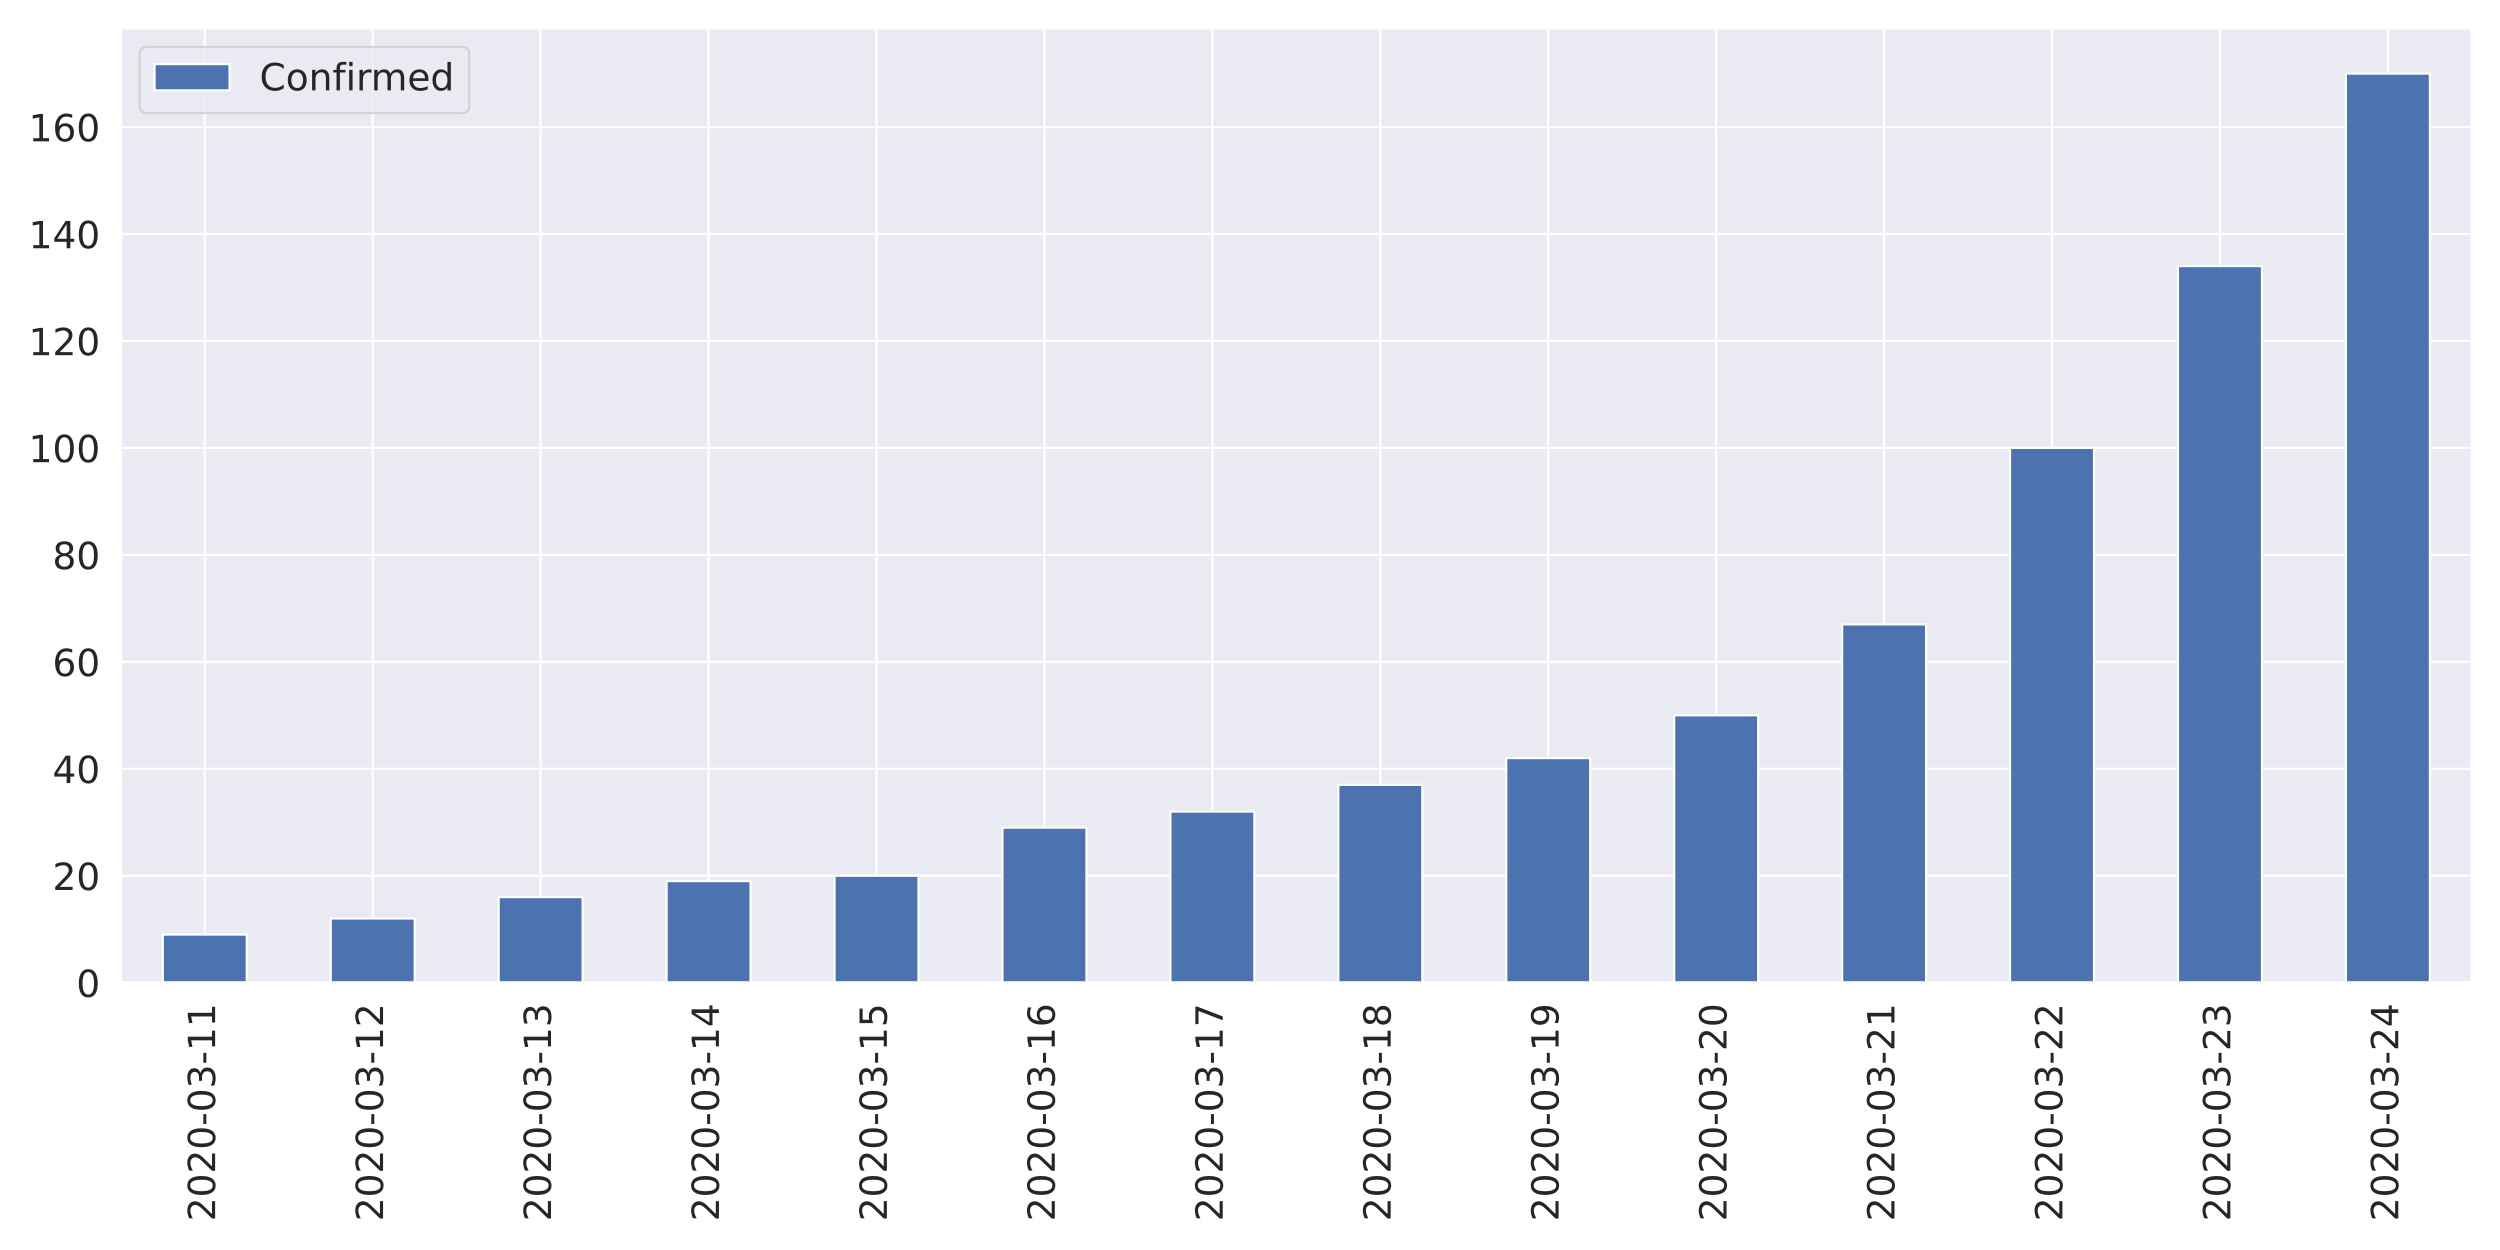
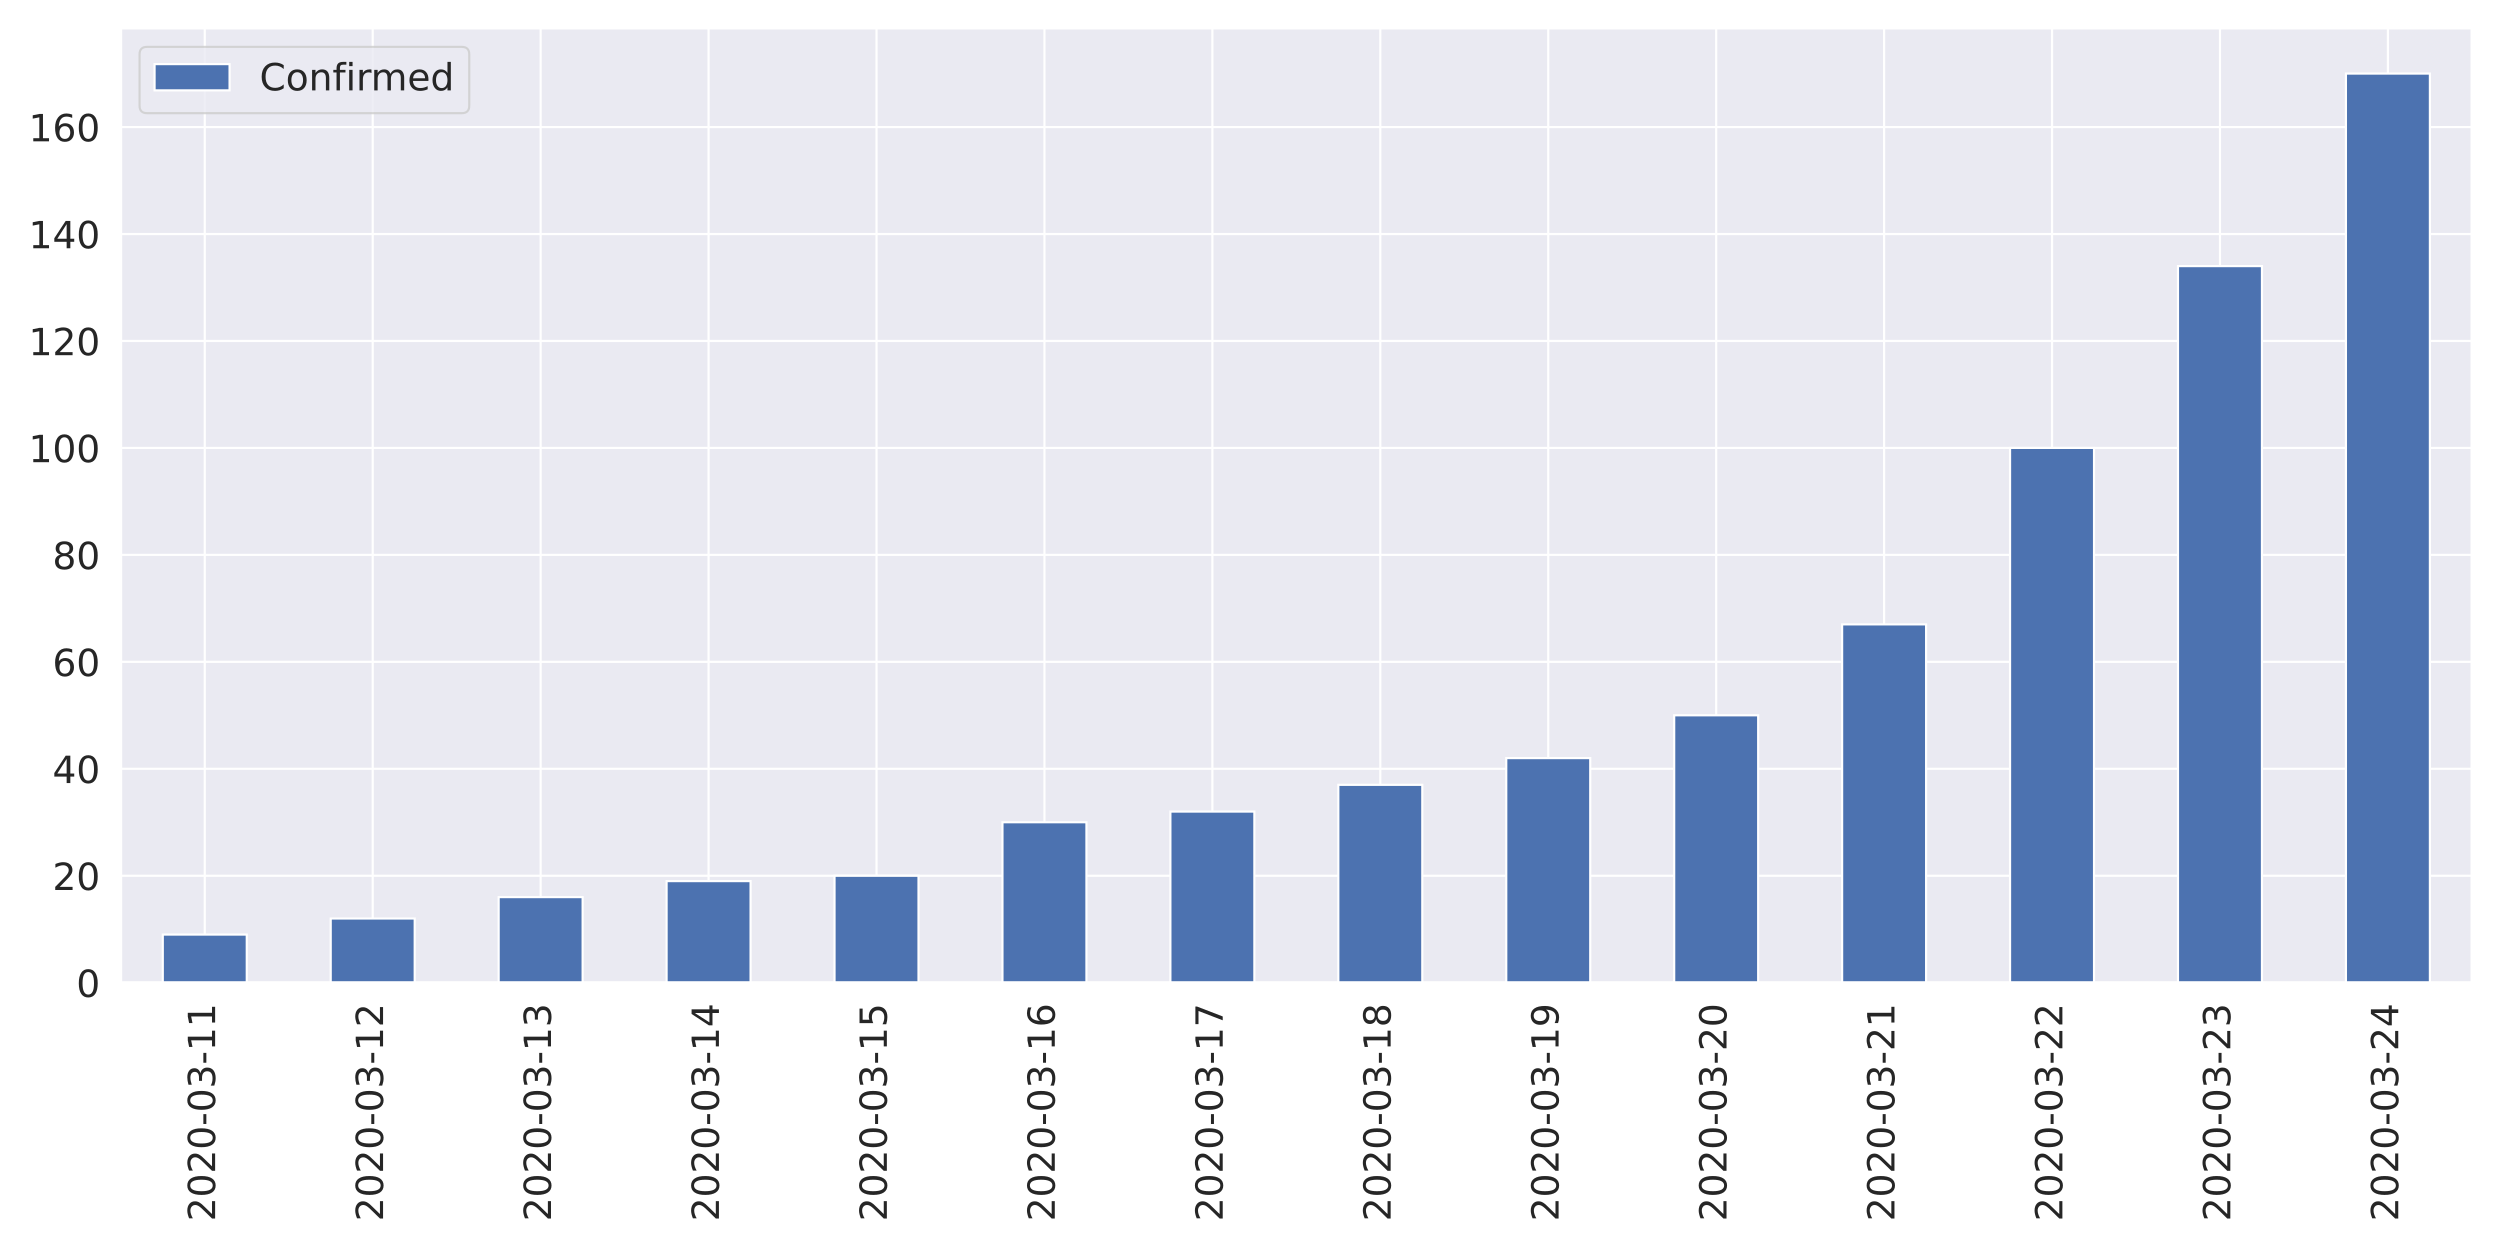
<svg xmlns="http://www.w3.org/2000/svg" xmlns:xlink="http://www.w3.org/1999/xlink" height="576pt" version="1.1" viewBox="0 0 1152 576" width="1152pt">
  <defs>
    <style type="text/css">
*{stroke-linecap:butt;stroke-linejoin:round;}
  </style>
  </defs>
  <g id="figure_1">
    <g id="patch_1">
      <path d="M 0 576  L 1152 576  L 1152 0  L 0 0  z " style="fill:#ffffff;" />
    </g>
    <g id="axes_1">
      <g id="patch_2">
        <path d="M 55.67 452.83  L 1139.04 452.83  L 1139.04 12.96  L 55.67 12.96  z " style="fill:#eaeaf2;" />
      </g>
      <g id="matplotlib.axis_1">
        <g id="xtick_1">
          <g id="line2d_1">
            <path clip-path="url(#p32ae984a57)" d="M 94.362 452.83  L 94.362 12.96  " style="fill:none;stroke:#ffffff;stroke-linecap:round;" />
          </g>
          <g id="text_1">
            <defs>
              <path d="M 19.188 8.297  L 53.609 8.297  L 53.609 0  L 7.328 0  L 7.328 8.297  Q 12.938 14.109 22.625 23.891  Q 32.328 33.688 34.812 36.531  Q 39.547 41.844 41.422 45.531  Q 43.312 49.219 43.312 52.781  Q 43.312 58.594 39.234 62.25  Q 35.156 65.922 28.609 65.922  Q 23.969 65.922 18.812 64.312  Q 13.672 62.703 7.812 59.422  L 7.812 69.391  Q 13.766 71.781 18.938 73  Q 24.125 74.219 28.422 74.219  Q 39.75 74.219 46.484 68.547  Q 53.219 62.891 53.219 53.422  Q 53.219 48.922 51.531 44.891  Q 49.859 40.875 45.406 35.406  Q 44.188 33.984 37.641 27.219  Q 31.109 20.453 19.188 8.297  z " id="DejaVuSans-50" />
              <path d="M 31.781 66.406  Q 24.172 66.406 20.328 58.906  Q 16.5 51.422 16.5 36.375  Q 16.5 21.391 20.328 13.891  Q 24.172 6.391 31.781 6.391  Q 39.453 6.391 43.281 13.891  Q 47.125 21.391 47.125 36.375  Q 47.125 51.422 43.281 58.906  Q 39.453 66.406 31.781 66.406  z M 31.781 74.219  Q 44.047 74.219 50.516 64.516  Q 56.984 54.828 56.984 36.375  Q 56.984 17.969 50.516 8.266  Q 44.047 -1.422 31.781 -1.422  Q 19.531 -1.422 13.062 8.266  Q 6.594 17.969 6.594 36.375  Q 6.594 54.828 13.062 64.516  Q 19.531 74.219 31.781 74.219  z " id="DejaVuSans-48" />
              <path d="M 4.891 31.391  L 31.203 31.391  L 31.203 23.391  L 4.891 23.391  z " id="DejaVuSans-45" />
              <path d="M 40.578 39.312  Q 47.656 37.797 51.625 33  Q 55.609 28.219 55.609 21.188  Q 55.609 10.406 48.188 4.484  Q 40.766 -1.422 27.094 -1.422  Q 22.516 -1.422 17.656 -0.516  Q 12.797 0.391 7.625 2.203  L 7.625 11.719  Q 11.719 9.328 16.594 8.109  Q 21.484 6.891 26.812 6.891  Q 36.078 6.891 40.938 10.547  Q 45.797 14.203 45.797 21.188  Q 45.797 27.641 41.281 31.266  Q 36.766 34.906 28.719 34.906  L 20.219 34.906  L 20.219 43.016  L 29.109 43.016  Q 36.375 43.016 40.234 45.922  Q 44.094 48.828 44.094 54.297  Q 44.094 59.906 40.109 62.906  Q 36.141 65.922 28.719 65.922  Q 24.656 65.922 20.016 65.031  Q 15.375 64.156 9.812 62.312  L 9.812 71.094  Q 15.438 72.656 20.344 73.438  Q 25.25 74.219 29.594 74.219  Q 40.828 74.219 47.359 69.109  Q 53.906 64.016 53.906 55.328  Q 53.906 49.266 50.438 45.094  Q 46.969 40.922 40.578 39.312  z " id="DejaVuSans-51" />
              <path d="M 12.406 8.297  L 28.516 8.297  L 28.516 63.922  L 10.984 60.406  L 10.984 69.391  L 28.422 72.906  L 38.281 72.906  L 38.281 8.297  L 54.391 8.297  L 54.391 0  L 12.406 0  z " id="DejaVuSans-49" />
            </defs>
            <g style="fill:#262626;" transform="translate(99.12999 562.7538)rotate(-90)scale(0.1728 -0.1728)">
              <use xlink:href="#DejaVuSans-50" />
              <use x="63.623" xlink:href="#DejaVuSans-48" />
              <use x="127.246" xlink:href="#DejaVuSans-50" />
              <use x="190.869" xlink:href="#DejaVuSans-48" />
              <use x="254.492" xlink:href="#DejaVuSans-45" />
              <use x="290.576" xlink:href="#DejaVuSans-48" />
              <use x="354.199" xlink:href="#DejaVuSans-51" />
              <use x="417.822" xlink:href="#DejaVuSans-45" />
              <use x="453.906" xlink:href="#DejaVuSans-49" />
              <use x="517.529" xlink:href="#DejaVuSans-49" />
            </g>
          </g>
        </g>
        <g id="xtick_2">
          <g id="line2d_2">
            <path clip-path="url(#p32ae984a57)" d="M 171.745 452.83  L 171.745 12.96  " style="fill:none;stroke:#ffffff;stroke-linecap:round;" />
          </g>
          <g id="text_2">
            <g style="fill:#262626;" transform="translate(176.5136 562.7538)rotate(-90)scale(0.1728 -0.1728)">
              <use xlink:href="#DejaVuSans-50" />
              <use x="63.623" xlink:href="#DejaVuSans-48" />
              <use x="127.246" xlink:href="#DejaVuSans-50" />
              <use x="190.869" xlink:href="#DejaVuSans-48" />
              <use x="254.492" xlink:href="#DejaVuSans-45" />
              <use x="290.576" xlink:href="#DejaVuSans-48" />
              <use x="354.199" xlink:href="#DejaVuSans-51" />
              <use x="417.822" xlink:href="#DejaVuSans-45" />
              <use x="453.906" xlink:href="#DejaVuSans-49" />
              <use x="517.529" xlink:href="#DejaVuSans-50" />
            </g>
          </g>
        </g>
        <g id="xtick_3">
          <g id="line2d_3">
            <path clip-path="url(#p32ae984a57)" d="M 249.129 452.83  L 249.129 12.96  " style="fill:none;stroke:#ffffff;stroke-linecap:round;" />
          </g>
          <g id="text_3">
            <g style="fill:#262626;" transform="translate(253.8971 562.7538)rotate(-90)scale(0.1728 -0.1728)">
              <use xlink:href="#DejaVuSans-50" />
              <use x="63.623" xlink:href="#DejaVuSans-48" />
              <use x="127.246" xlink:href="#DejaVuSans-50" />
              <use x="190.869" xlink:href="#DejaVuSans-48" />
              <use x="254.492" xlink:href="#DejaVuSans-45" />
              <use x="290.576" xlink:href="#DejaVuSans-48" />
              <use x="354.199" xlink:href="#DejaVuSans-51" />
              <use x="417.822" xlink:href="#DejaVuSans-45" />
              <use x="453.906" xlink:href="#DejaVuSans-49" />
              <use x="517.529" xlink:href="#DejaVuSans-51" />
            </g>
          </g>
        </g>
        <g id="xtick_4">
          <g id="line2d_4">
            <path clip-path="url(#p32ae984a57)" d="M 326.512 452.83  L 326.512 12.96  " style="fill:none;stroke:#ffffff;stroke-linecap:round;" />
          </g>
          <g id="text_4">
            <defs>
              <path d="M 37.797 64.312  L 12.891 25.391  L 37.797 25.391  z M 35.203 72.906  L 47.609 72.906  L 47.609 25.391  L 58.016 25.391  L 58.016 17.188  L 47.609 17.188  L 47.609 0  L 37.797 0  L 37.797 17.188  L 4.891 17.188  L 4.891 26.703  z " id="DejaVuSans-52" />
            </defs>
            <g style="fill:#262626;" transform="translate(331.2807 562.7538)rotate(-90)scale(0.1728 -0.1728)">
              <use xlink:href="#DejaVuSans-50" />
              <use x="63.623" xlink:href="#DejaVuSans-48" />
              <use x="127.246" xlink:href="#DejaVuSans-50" />
              <use x="190.869" xlink:href="#DejaVuSans-48" />
              <use x="254.492" xlink:href="#DejaVuSans-45" />
              <use x="290.576" xlink:href="#DejaVuSans-48" />
              <use x="354.199" xlink:href="#DejaVuSans-51" />
              <use x="417.822" xlink:href="#DejaVuSans-45" />
              <use x="453.906" xlink:href="#DejaVuSans-49" />
              <use x="517.529" xlink:href="#DejaVuSans-52" />
            </g>
          </g>
        </g>
        <g id="xtick_5">
          <g id="line2d_5">
            <path clip-path="url(#p32ae984a57)" d="M 403.896 452.83  L 403.896 12.96  " style="fill:none;stroke:#ffffff;stroke-linecap:round;" />
          </g>
          <g id="text_5">
            <defs>
              <path d="M 10.797 72.906  L 49.516 72.906  L 49.516 64.594  L 19.828 64.594  L 19.828 46.734  Q 21.969 47.469 24.109 47.828  Q 26.266 48.188 28.422 48.188  Q 40.625 48.188 47.75 41.5  Q 54.891 34.812 54.891 23.391  Q 54.891 11.625 47.562 5.094  Q 40.234 -1.422 26.906 -1.422  Q 22.312 -1.422 17.547 -0.641  Q 12.797 0.141 7.719 1.703  L 7.719 11.625  Q 12.109 9.234 16.797 8.062  Q 21.484 6.891 26.703 6.891  Q 35.156 6.891 40.078 11.328  Q 45.016 15.766 45.016 23.391  Q 45.016 31 40.078 35.438  Q 35.156 39.891 26.703 39.891  Q 22.75 39.891 18.812 39.016  Q 14.891 38.141 10.797 36.281  z " id="DejaVuSans-53" />
            </defs>
            <g style="fill:#262626;" transform="translate(408.6643 562.7538)rotate(-90)scale(0.1728 -0.1728)">
              <use xlink:href="#DejaVuSans-50" />
              <use x="63.623" xlink:href="#DejaVuSans-48" />
              <use x="127.246" xlink:href="#DejaVuSans-50" />
              <use x="190.869" xlink:href="#DejaVuSans-48" />
              <use x="254.492" xlink:href="#DejaVuSans-45" />
              <use x="290.576" xlink:href="#DejaVuSans-48" />
              <use x="354.199" xlink:href="#DejaVuSans-51" />
              <use x="417.822" xlink:href="#DejaVuSans-45" />
              <use x="453.906" xlink:href="#DejaVuSans-49" />
              <use x="517.529" xlink:href="#DejaVuSans-53" />
            </g>
          </g>
        </g>
        <g id="xtick_6">
          <g id="line2d_6">
            <path clip-path="url(#p32ae984a57)" d="M 481.28 452.83  L 481.28 12.96  " style="fill:none;stroke:#ffffff;stroke-linecap:round;" />
          </g>
          <g id="text_6">
            <defs>
              <path d="M 33.016 40.375  Q 26.375 40.375 22.484 35.828  Q 18.609 31.297 18.609 23.391  Q 18.609 15.531 22.484 10.953  Q 26.375 6.391 33.016 6.391  Q 39.656 6.391 43.531 10.953  Q 47.406 15.531 47.406 23.391  Q 47.406 31.297 43.531 35.828  Q 39.656 40.375 33.016 40.375  z M 52.594 71.297  L 52.594 62.312  Q 48.875 64.062 45.094 64.984  Q 41.312 65.922 37.594 65.922  Q 27.828 65.922 22.672 59.328  Q 17.531 52.734 16.797 39.406  Q 19.672 43.656 24.016 45.922  Q 28.375 48.188 33.594 48.188  Q 44.578 48.188 50.953 41.516  Q 57.328 34.859 57.328 23.391  Q 57.328 12.156 50.688 5.359  Q 44.047 -1.422 33.016 -1.422  Q 20.359 -1.422 13.672 8.266  Q 6.984 17.969 6.984 36.375  Q 6.984 53.656 15.188 63.938  Q 23.391 74.219 37.203 74.219  Q 40.922 74.219 44.703 73.484  Q 48.484 72.75 52.594 71.297  z " id="DejaVuSans-54" />
            </defs>
            <g style="fill:#262626;" transform="translate(486.0478 562.7538)rotate(-90)scale(0.1728 -0.1728)">
              <use xlink:href="#DejaVuSans-50" />
              <use x="63.623" xlink:href="#DejaVuSans-48" />
              <use x="127.246" xlink:href="#DejaVuSans-50" />
              <use x="190.869" xlink:href="#DejaVuSans-48" />
              <use x="254.492" xlink:href="#DejaVuSans-45" />
              <use x="290.576" xlink:href="#DejaVuSans-48" />
              <use x="354.199" xlink:href="#DejaVuSans-51" />
              <use x="417.822" xlink:href="#DejaVuSans-45" />
              <use x="453.906" xlink:href="#DejaVuSans-49" />
              <use x="517.529" xlink:href="#DejaVuSans-54" />
            </g>
          </g>
        </g>
        <g id="xtick_7">
          <g id="line2d_7">
            <path clip-path="url(#p32ae984a57)" d="M 558.663 452.83  L 558.663 12.96  " style="fill:none;stroke:#ffffff;stroke-linecap:round;" />
          </g>
          <g id="text_7">
            <defs>
              <path d="M 8.203 72.906  L 55.078 72.906  L 55.078 68.703  L 28.609 0  L 18.312 0  L 43.219 64.594  L 8.203 64.594  z " id="DejaVuSans-55" />
            </defs>
            <g style="fill:#262626;" transform="translate(563.4314 562.7538)rotate(-90)scale(0.1728 -0.1728)">
              <use xlink:href="#DejaVuSans-50" />
              <use x="63.623" xlink:href="#DejaVuSans-48" />
              <use x="127.246" xlink:href="#DejaVuSans-50" />
              <use x="190.869" xlink:href="#DejaVuSans-48" />
              <use x="254.492" xlink:href="#DejaVuSans-45" />
              <use x="290.576" xlink:href="#DejaVuSans-48" />
              <use x="354.199" xlink:href="#DejaVuSans-51" />
              <use x="417.822" xlink:href="#DejaVuSans-45" />
              <use x="453.906" xlink:href="#DejaVuSans-49" />
              <use x="517.529" xlink:href="#DejaVuSans-55" />
            </g>
          </g>
        </g>
        <g id="xtick_8">
          <g id="line2d_8">
            <path clip-path="url(#p32ae984a57)" d="M 636.047 452.83  L 636.047 12.96  " style="fill:none;stroke:#ffffff;stroke-linecap:round;" />
          </g>
          <g id="text_8">
            <defs>
              <path d="M 31.781 34.625  Q 24.75 34.625 20.719 30.859  Q 16.703 27.094 16.703 20.516  Q 16.703 13.922 20.719 10.156  Q 24.75 6.391 31.781 6.391  Q 38.812 6.391 42.859 10.172  Q 46.922 13.969 46.922 20.516  Q 46.922 27.094 42.891 30.859  Q 38.875 34.625 31.781 34.625  z M 21.922 38.812  Q 15.578 40.375 12.031 44.719  Q 8.5 49.078 8.5 55.328  Q 8.5 64.062 14.719 69.141  Q 20.953 74.219 31.781 74.219  Q 42.672 74.219 48.875 69.141  Q 55.078 64.062 55.078 55.328  Q 55.078 49.078 51.531 44.719  Q 48 40.375 41.703 38.812  Q 48.828 37.156 52.797 32.312  Q 56.781 27.484 56.781 20.516  Q 56.781 9.906 50.312 4.234  Q 43.844 -1.422 31.781 -1.422  Q 19.734 -1.422 13.25 4.234  Q 6.781 9.906 6.781 20.516  Q 6.781 27.484 10.781 32.312  Q 14.797 37.156 21.922 38.812  z M 18.312 54.391  Q 18.312 48.734 21.844 45.562  Q 25.391 42.391 31.781 42.391  Q 38.141 42.391 41.719 45.562  Q 45.312 48.734 45.312 54.391  Q 45.312 60.062 41.719 63.234  Q 38.141 66.406 31.781 66.406  Q 25.391 66.406 21.844 63.234  Q 18.312 60.062 18.312 54.391  z " id="DejaVuSans-56" />
            </defs>
            <g style="fill:#262626;" transform="translate(640.815 562.7538)rotate(-90)scale(0.1728 -0.1728)">
              <use xlink:href="#DejaVuSans-50" />
              <use x="63.623" xlink:href="#DejaVuSans-48" />
              <use x="127.246" xlink:href="#DejaVuSans-50" />
              <use x="190.869" xlink:href="#DejaVuSans-48" />
              <use x="254.492" xlink:href="#DejaVuSans-45" />
              <use x="290.576" xlink:href="#DejaVuSans-48" />
              <use x="354.199" xlink:href="#DejaVuSans-51" />
              <use x="417.822" xlink:href="#DejaVuSans-45" />
              <use x="453.906" xlink:href="#DejaVuSans-49" />
              <use x="517.529" xlink:href="#DejaVuSans-56" />
            </g>
          </g>
        </g>
        <g id="xtick_9">
          <g id="line2d_9">
            <path clip-path="url(#p32ae984a57)" d="M 713.43 452.83  L 713.43 12.96  " style="fill:none;stroke:#ffffff;stroke-linecap:round;" />
          </g>
          <g id="text_9">
            <defs>
              <path d="M 10.984 1.516  L 10.984 10.5  Q 14.703 8.734 18.5 7.812  Q 22.312 6.891 25.984 6.891  Q 35.75 6.891 40.891 13.453  Q 46.047 20.016 46.781 33.406  Q 43.953 29.203 39.594 26.953  Q 35.25 24.703 29.984 24.703  Q 19.047 24.703 12.672 31.312  Q 6.297 37.938 6.297 49.422  Q 6.297 60.641 12.938 67.422  Q 19.578 74.219 30.609 74.219  Q 43.266 74.219 49.922 64.516  Q 56.594 54.828 56.594 36.375  Q 56.594 19.141 48.406 8.859  Q 40.234 -1.422 26.422 -1.422  Q 22.703 -1.422 18.891 -0.688  Q 15.094 0.047 10.984 1.516  z M 30.609 32.422  Q 37.25 32.422 41.125 36.953  Q 45.016 41.5 45.016 49.422  Q 45.016 57.281 41.125 61.844  Q 37.25 66.406 30.609 66.406  Q 23.969 66.406 20.094 61.844  Q 16.219 57.281 16.219 49.422  Q 16.219 41.5 20.094 36.953  Q 23.969 32.422 30.609 32.422  z " id="DejaVuSans-57" />
            </defs>
            <g style="fill:#262626;" transform="translate(718.1986 562.7538)rotate(-90)scale(0.1728 -0.1728)">
              <use xlink:href="#DejaVuSans-50" />
              <use x="63.623" xlink:href="#DejaVuSans-48" />
              <use x="127.246" xlink:href="#DejaVuSans-50" />
              <use x="190.869" xlink:href="#DejaVuSans-48" />
              <use x="254.492" xlink:href="#DejaVuSans-45" />
              <use x="290.576" xlink:href="#DejaVuSans-48" />
              <use x="354.199" xlink:href="#DejaVuSans-51" />
              <use x="417.822" xlink:href="#DejaVuSans-45" />
              <use x="453.906" xlink:href="#DejaVuSans-49" />
              <use x="517.529" xlink:href="#DejaVuSans-57" />
            </g>
          </g>
        </g>
        <g id="xtick_10">
          <g id="line2d_10">
            <path clip-path="url(#p32ae984a57)" d="M 790.814 452.83  L 790.814 12.96  " style="fill:none;stroke:#ffffff;stroke-linecap:round;" />
          </g>
          <g id="text_10">
            <g style="fill:#262626;" transform="translate(795.5821 562.7538)rotate(-90)scale(0.1728 -0.1728)">
              <use xlink:href="#DejaVuSans-50" />
              <use x="63.623" xlink:href="#DejaVuSans-48" />
              <use x="127.246" xlink:href="#DejaVuSans-50" />
              <use x="190.869" xlink:href="#DejaVuSans-48" />
              <use x="254.492" xlink:href="#DejaVuSans-45" />
              <use x="290.576" xlink:href="#DejaVuSans-48" />
              <use x="354.199" xlink:href="#DejaVuSans-51" />
              <use x="417.822" xlink:href="#DejaVuSans-45" />
              <use x="453.906" xlink:href="#DejaVuSans-50" />
              <use x="517.529" xlink:href="#DejaVuSans-48" />
            </g>
          </g>
        </g>
        <g id="xtick_11">
          <g id="line2d_11">
            <path clip-path="url(#p32ae984a57)" d="M 868.197 452.83  L 868.197 12.96  " style="fill:none;stroke:#ffffff;stroke-linecap:round;" />
          </g>
          <g id="text_11">
            <g style="fill:#262626;" transform="translate(872.9657 562.7538)rotate(-90)scale(0.1728 -0.1728)">
              <use xlink:href="#DejaVuSans-50" />
              <use x="63.623" xlink:href="#DejaVuSans-48" />
              <use x="127.246" xlink:href="#DejaVuSans-50" />
              <use x="190.869" xlink:href="#DejaVuSans-48" />
              <use x="254.492" xlink:href="#DejaVuSans-45" />
              <use x="290.576" xlink:href="#DejaVuSans-48" />
              <use x="354.199" xlink:href="#DejaVuSans-51" />
              <use x="417.822" xlink:href="#DejaVuSans-45" />
              <use x="453.906" xlink:href="#DejaVuSans-50" />
              <use x="517.529" xlink:href="#DejaVuSans-49" />
            </g>
          </g>
        </g>
        <g id="xtick_12">
          <g id="line2d_12">
            <path clip-path="url(#p32ae984a57)" d="M 945.581 452.83  L 945.581 12.96  " style="fill:none;stroke:#ffffff;stroke-linecap:round;" />
          </g>
          <g id="text_12">
            <g style="fill:#262626;" transform="translate(950.3493 562.7538)rotate(-90)scale(0.1728 -0.1728)">
              <use xlink:href="#DejaVuSans-50" />
              <use x="63.623" xlink:href="#DejaVuSans-48" />
              <use x="127.246" xlink:href="#DejaVuSans-50" />
              <use x="190.869" xlink:href="#DejaVuSans-48" />
              <use x="254.492" xlink:href="#DejaVuSans-45" />
              <use x="290.576" xlink:href="#DejaVuSans-48" />
              <use x="354.199" xlink:href="#DejaVuSans-51" />
              <use x="417.822" xlink:href="#DejaVuSans-45" />
              <use x="453.906" xlink:href="#DejaVuSans-50" />
              <use x="517.529" xlink:href="#DejaVuSans-50" />
            </g>
          </g>
        </g>
        <g id="xtick_13">
          <g id="line2d_13">
            <path clip-path="url(#p32ae984a57)" d="M 1022.965 452.83  L 1022.965 12.96  " style="fill:none;stroke:#ffffff;stroke-linecap:round;" />
          </g>
          <g id="text_13">
            <g style="fill:#262626;" transform="translate(1027.733 562.7538)rotate(-90)scale(0.1728 -0.1728)">
              <use xlink:href="#DejaVuSans-50" />
              <use x="63.623" xlink:href="#DejaVuSans-48" />
              <use x="127.246" xlink:href="#DejaVuSans-50" />
              <use x="190.869" xlink:href="#DejaVuSans-48" />
              <use x="254.492" xlink:href="#DejaVuSans-45" />
              <use x="290.576" xlink:href="#DejaVuSans-48" />
              <use x="354.199" xlink:href="#DejaVuSans-51" />
              <use x="417.822" xlink:href="#DejaVuSans-45" />
              <use x="453.906" xlink:href="#DejaVuSans-50" />
              <use x="517.529" xlink:href="#DejaVuSans-51" />
            </g>
          </g>
        </g>
        <g id="xtick_14">
          <g id="line2d_14">
            <path clip-path="url(#p32ae984a57)" d="M 1100.348 452.83  L 1100.348 12.96  " style="fill:none;stroke:#ffffff;stroke-linecap:round;" />
          </g>
          <g id="text_14">
            <g style="fill:#262626;" transform="translate(1105.116 562.7538)rotate(-90)scale(0.1728 -0.1728)">
              <use xlink:href="#DejaVuSans-50" />
              <use x="63.623" xlink:href="#DejaVuSans-48" />
              <use x="127.246" xlink:href="#DejaVuSans-50" />
              <use x="190.869" xlink:href="#DejaVuSans-48" />
              <use x="254.492" xlink:href="#DejaVuSans-45" />
              <use x="290.576" xlink:href="#DejaVuSans-48" />
              <use x="354.199" xlink:href="#DejaVuSans-51" />
              <use x="417.822" xlink:href="#DejaVuSans-45" />
              <use x="453.906" xlink:href="#DejaVuSans-50" />
              <use x="517.529" xlink:href="#DejaVuSans-52" />
            </g>
          </g>
        </g>
      </g>
      <g id="matplotlib.axis_2">
        <g id="ytick_1">
          <g id="line2d_15">
            <path clip-path="url(#p32ae984a57)" d="M 55.67 452.83  L 1139.04 452.83  " style="fill:none;stroke:#ffffff;stroke-linecap:round;" />
          </g>
          <g id="text_15">
            <g style="fill:#262626;" transform="translate(35.1756 459.3951)scale(0.1728 -0.1728)">
              <use xlink:href="#DejaVuSans-48" />
            </g>
          </g>
        </g>
        <g id="ytick_2">
          <g id="line2d_16">
            <path clip-path="url(#p32ae984a57)" d="M 55.67 403.545  L 1139.04 403.545  " style="fill:none;stroke:#ffffff;stroke-linecap:round;" />
          </g>
          <g id="text_16">
            <g style="fill:#262626;" transform="translate(24.1812 410.1099)scale(0.1728 -0.1728)">
              <use xlink:href="#DejaVuSans-50" />
              <use x="63.623" xlink:href="#DejaVuSans-48" />
            </g>
          </g>
        </g>
        <g id="ytick_3">
          <g id="line2d_17">
            <path clip-path="url(#p32ae984a57)" d="M 55.67 354.26  L 1139.04 354.26  " style="fill:none;stroke:#ffffff;stroke-linecap:round;" />
          </g>
          <g id="text_17">
            <g style="fill:#262626;" transform="translate(24.1812 360.8247)scale(0.1728 -0.1728)">
              <use xlink:href="#DejaVuSans-52" />
              <use x="63.623" xlink:href="#DejaVuSans-48" />
            </g>
          </g>
        </g>
        <g id="ytick_4">
          <g id="line2d_18">
            <path clip-path="url(#p32ae984a57)" d="M 55.67 304.975  L 1139.04 304.975  " style="fill:none;stroke:#ffffff;stroke-linecap:round;" />
          </g>
          <g id="text_18">
            <g style="fill:#262626;" transform="translate(24.1812 311.5396)scale(0.1728 -0.1728)">
              <use xlink:href="#DejaVuSans-54" />
              <use x="63.623" xlink:href="#DejaVuSans-48" />
            </g>
          </g>
        </g>
        <g id="ytick_5">
          <g id="line2d_19">
            <path clip-path="url(#p32ae984a57)" d="M 55.67 255.689  L 1139.04 255.689  " style="fill:none;stroke:#ffffff;stroke-linecap:round;" />
          </g>
          <g id="text_19">
            <g style="fill:#262626;" transform="translate(24.1812 262.2544)scale(0.1728 -0.1728)">
              <use xlink:href="#DejaVuSans-56" />
              <use x="63.623" xlink:href="#DejaVuSans-48" />
            </g>
          </g>
        </g>
        <g id="ytick_6">
          <g id="line2d_20">
            <path clip-path="url(#p32ae984a57)" d="M 55.67 206.404  L 1139.04 206.404  " style="fill:none;stroke:#ffffff;stroke-linecap:round;" />
          </g>
          <g id="text_20">
            <g style="fill:#262626;" transform="translate(13.1868 212.9693)scale(0.1728 -0.1728)">
              <use xlink:href="#DejaVuSans-49" />
              <use x="63.623" xlink:href="#DejaVuSans-48" />
              <use x="127.246" xlink:href="#DejaVuSans-48" />
            </g>
          </g>
        </g>
        <g id="ytick_7">
          <g id="line2d_21">
            <path clip-path="url(#p32ae984a57)" d="M 55.67 157.119  L 1139.04 157.119  " style="fill:none;stroke:#ffffff;stroke-linecap:round;" />
          </g>
          <g id="text_21">
            <g style="fill:#262626;" transform="translate(13.1868 163.6841)scale(0.1728 -0.1728)">
              <use xlink:href="#DejaVuSans-49" />
              <use x="63.623" xlink:href="#DejaVuSans-50" />
              <use x="127.246" xlink:href="#DejaVuSans-48" />
            </g>
          </g>
        </g>
        <g id="ytick_8">
          <g id="line2d_22">
            <path clip-path="url(#p32ae984a57)" d="M 55.67 107.834  L 1139.04 107.834  " style="fill:none;stroke:#ffffff;stroke-linecap:round;" />
          </g>
          <g id="text_22">
            <g style="fill:#262626;" transform="translate(13.1868 114.399)scale(0.1728 -0.1728)">
              <use xlink:href="#DejaVuSans-49" />
              <use x="63.623" xlink:href="#DejaVuSans-52" />
              <use x="127.246" xlink:href="#DejaVuSans-48" />
            </g>
          </g>
        </g>
        <g id="ytick_9">
          <g id="line2d_23">
            <path clip-path="url(#p32ae984a57)" d="M 55.67 58.549  L 1139.04 58.549  " style="fill:none;stroke:#ffffff;stroke-linecap:round;" />
          </g>
          <g id="text_23">
            <g style="fill:#262626;" transform="translate(13.1868 65.11382)scale(0.1728 -0.1728)">
              <use xlink:href="#DejaVuSans-49" />
              <use x="63.623" xlink:href="#DejaVuSans-54" />
              <use x="127.246" xlink:href="#DejaVuSans-48" />
            </g>
          </g>
        </g>
      </g>
      <g id="patch_3">
        <path clip-path="url(#p32ae984a57)" d="M 75.016 452.83  L 113.708 452.83  L 113.708 430.652  L 75.016 430.652  z " style="fill:#4c72b0;stroke:#ffffff;stroke-linejoin:miter;" />
      </g>
      <g id="patch_4">
        <path clip-path="url(#p32ae984a57)" d="M 152.399 452.83  L 191.091 452.83  L 191.091 423.259  L 152.399 423.259  z " style="fill:#4c72b0;stroke:#ffffff;stroke-linejoin:miter;" />
      </g>
      <g id="patch_5">
        <path clip-path="url(#p32ae984a57)" d="M 229.783 452.83  L 268.475 452.83  L 268.475 413.402  L 229.783 413.402  z " style="fill:#4c72b0;stroke:#ffffff;stroke-linejoin:miter;" />
      </g>
      <g id="patch_6">
        <path clip-path="url(#p32ae984a57)" d="M 307.167 452.83  L 345.858 452.83  L 345.858 406.009  L 307.167 406.009  z " style="fill:#4c72b0;stroke:#ffffff;stroke-linejoin:miter;" />
      </g>
      <g id="patch_7">
        <path clip-path="url(#p32ae984a57)" d="M 384.55 452.83  L 423.242 452.83  L 423.242 403.545  L 384.55 403.545  z " style="fill:#4c72b0;stroke:#ffffff;stroke-linejoin:miter;" />
      </g>
      <g id="patch_8">
-         <path clip-path="url(#p32ae984a57)" d="M 461.934 452.83  L 500.626 452.83  L 500.626 381.367  L 461.934 381.367  z " style="fill:#4c72b0;stroke:#ffffff;stroke-linejoin:miter;" />
+         <path clip-path="url(#p32ae984a57)" d="M 461.934 452.83  L 500.626 452.83  L 500.626 378.902  L 461.934 378.902  z " style="fill:#4c72b0;stroke:#ffffff;stroke-linejoin:miter;" />
      </g>
      <g id="patch_9">
        <path clip-path="url(#p32ae984a57)" d="M 539.317 452.83  L 578.009 452.83  L 578.009 373.974  L 539.317 373.974  z " style="fill:#4c72b0;stroke:#ffffff;stroke-linejoin:miter;" />
      </g>
      <g id="patch_10">
        <path clip-path="url(#p32ae984a57)" d="M 616.701 452.83  L 655.393 452.83  L 655.393 361.652  L 616.701 361.652  z " style="fill:#4c72b0;stroke:#ffffff;stroke-linejoin:miter;" />
      </g>
      <g id="patch_11">
        <path clip-path="url(#p32ae984a57)" d="M 694.084 452.83  L 732.776 452.83  L 732.776 349.331  L 694.084 349.331  z " style="fill:#4c72b0;stroke:#ffffff;stroke-linejoin:miter;" />
      </g>
      <g id="patch_12">
        <path clip-path="url(#p32ae984a57)" d="M 771.468 452.83  L 810.16 452.83  L 810.16 329.617  L 771.468 329.617  z " style="fill:#4c72b0;stroke:#ffffff;stroke-linejoin:miter;" />
      </g>
      <g id="patch_13">
        <path clip-path="url(#p32ae984a57)" d="M 848.852 452.83  L 887.543 452.83  L 887.543 287.725  L 848.852 287.725  z " style="fill:#4c72b0;stroke:#ffffff;stroke-linejoin:miter;" />
      </g>
      <g id="patch_14">
        <path clip-path="url(#p32ae984a57)" d="M 926.235 452.83  L 964.927 452.83  L 964.927 206.404  L 926.235 206.404  z " style="fill:#4c72b0;stroke:#ffffff;stroke-linejoin:miter;" />
      </g>
      <g id="patch_15">
        <path clip-path="url(#p32ae984a57)" d="M 1003.619 452.83  L 1042.311 452.83  L 1042.311 122.619  L 1003.619 122.619  z " style="fill:#4c72b0;stroke:#ffffff;stroke-linejoin:miter;" />
      </g>
      <g id="patch_16">
        <path clip-path="url(#p32ae984a57)" d="M 1081.002 452.83  L 1119.694 452.83  L 1119.694 33.906  L 1081.002 33.906  z " style="fill:#4c72b0;stroke:#ffffff;stroke-linejoin:miter;" />
      </g>
      <g id="patch_17">
        <path d="M 55.67 452.83  L 55.67 12.96  " style="fill:none;stroke:#ffffff;stroke-linecap:square;stroke-linejoin:miter;stroke-width:1.25;" />
      </g>
      <g id="patch_18">
        <path d="M 1139.04 452.83  L 1139.04 12.96  " style="fill:none;stroke:#ffffff;stroke-linecap:square;stroke-linejoin:miter;stroke-width:1.25;" />
      </g>
      <g id="patch_19">
        <path d="M 55.67 452.83  L 1139.04 452.83  " style="fill:none;stroke:#ffffff;stroke-linecap:square;stroke-linejoin:miter;stroke-width:1.25;" />
      </g>
      <g id="patch_20">
        <path d="M 55.67 12.96  L 1139.04 12.96  " style="fill:none;stroke:#ffffff;stroke-linecap:square;stroke-linejoin:miter;stroke-width:1.25;" />
      </g>
      <g id="legend_1">
        <g id="patch_21">
          <path d="M 67.766 52.148  L 212.772 52.148  Q 216.228 52.148 216.228 48.692  L 216.228 25.056  Q 216.228 21.6 212.772 21.6  L 67.766 21.6  Q 64.31 21.6 64.31 25.056  L 64.31 48.692  Q 64.31 52.148 67.766 52.148  z " style="fill:#eaeaf2;opacity:0.8;stroke:#cccccc;stroke-linejoin:miter;" />
        </g>
        <g id="patch_22">
          <path d="M 71.222 41.642  L 105.782 41.642  L 105.782 29.546  L 71.222 29.546  z " style="fill:#4c72b0;stroke:#ffffff;stroke-linejoin:miter;" />
        </g>
        <g id="text_24">
          <defs>
            <path d="M 64.406 67.281  L 64.406 56.891  Q 59.422 61.531 53.781 63.812  Q 48.141 66.109 41.797 66.109  Q 29.297 66.109 22.656 58.469  Q 16.016 50.828 16.016 36.375  Q 16.016 21.969 22.656 14.328  Q 29.297 6.688 41.797 6.688  Q 48.141 6.688 53.781 8.984  Q 59.422 11.281 64.406 15.922  L 64.406 5.609  Q 59.234 2.094 53.438 0.328  Q 47.656 -1.422 41.219 -1.422  Q 24.656 -1.422 15.125 8.703  Q 5.609 18.844 5.609 36.375  Q 5.609 53.953 15.125 64.078  Q 24.656 74.219 41.219 74.219  Q 47.75 74.219 53.531 72.484  Q 59.328 70.75 64.406 67.281  z " id="DejaVuSans-67" />
            <path d="M 30.609 48.391  Q 23.391 48.391 19.188 42.75  Q 14.984 37.109 14.984 27.297  Q 14.984 17.484 19.156 11.844  Q 23.344 6.203 30.609 6.203  Q 37.797 6.203 41.984 11.859  Q 46.188 17.531 46.188 27.297  Q 46.188 37.016 41.984 42.703  Q 37.797 48.391 30.609 48.391  z M 30.609 56  Q 42.328 56 49.016 48.375  Q 55.719 40.766 55.719 27.297  Q 55.719 13.875 49.016 6.219  Q 42.328 -1.422 30.609 -1.422  Q 18.844 -1.422 12.172 6.219  Q 5.516 13.875 5.516 27.297  Q 5.516 40.766 12.172 48.375  Q 18.844 56 30.609 56  z " id="DejaVuSans-111" />
            <path d="M 54.891 33.016  L 54.891 0  L 45.906 0  L 45.906 32.719  Q 45.906 40.484 42.875 44.328  Q 39.844 48.188 33.797 48.188  Q 26.516 48.188 22.312 43.547  Q 18.109 38.922 18.109 30.906  L 18.109 0  L 9.078 0  L 9.078 54.688  L 18.109 54.688  L 18.109 46.188  Q 21.344 51.125 25.703 53.562  Q 30.078 56 35.797 56  Q 45.219 56 50.047 50.172  Q 54.891 44.344 54.891 33.016  z " id="DejaVuSans-110" />
            <path d="M 37.109 75.984  L 37.109 68.5  L 28.516 68.5  Q 23.688 68.5 21.797 66.547  Q 19.922 64.594 19.922 59.516  L 19.922 54.688  L 34.719 54.688  L 34.719 47.703  L 19.922 47.703  L 19.922 0  L 10.891 0  L 10.891 47.703  L 2.297 47.703  L 2.297 54.688  L 10.891 54.688  L 10.891 58.5  Q 10.891 67.625 15.141 71.797  Q 19.391 75.984 28.609 75.984  z " id="DejaVuSans-102" />
            <path d="M 9.422 54.688  L 18.406 54.688  L 18.406 0  L 9.422 0  z M 9.422 75.984  L 18.406 75.984  L 18.406 64.594  L 9.422 64.594  z " id="DejaVuSans-105" />
            <path d="M 41.109 46.297  Q 39.594 47.172 37.812 47.578  Q 36.031 48 33.891 48  Q 26.266 48 22.188 43.047  Q 18.109 38.094 18.109 28.812  L 18.109 0  L 9.078 0  L 9.078 54.688  L 18.109 54.688  L 18.109 46.188  Q 20.953 51.172 25.484 53.578  Q 30.031 56 36.531 56  Q 37.453 56 38.578 55.875  Q 39.703 55.766 41.062 55.516  z " id="DejaVuSans-114" />
            <path d="M 52 44.188  Q 55.375 50.25 60.062 53.125  Q 64.75 56 71.094 56  Q 79.641 56 84.281 50.016  Q 88.922 44.047 88.922 33.016  L 88.922 0  L 79.891 0  L 79.891 32.719  Q 79.891 40.578 77.094 44.375  Q 74.312 48.188 68.609 48.188  Q 61.625 48.188 57.562 43.547  Q 53.516 38.922 53.516 30.906  L 53.516 0  L 44.484 0  L 44.484 32.719  Q 44.484 40.625 41.703 44.406  Q 38.922 48.188 33.109 48.188  Q 26.219 48.188 22.156 43.531  Q 18.109 38.875 18.109 30.906  L 18.109 0  L 9.078 0  L 9.078 54.688  L 18.109 54.688  L 18.109 46.188  Q 21.188 51.219 25.484 53.609  Q 29.781 56 35.688 56  Q 41.656 56 45.828 52.969  Q 50 49.953 52 44.188  z " id="DejaVuSans-109" />
            <path d="M 56.203 29.594  L 56.203 25.203  L 14.891 25.203  Q 15.484 15.922 20.484 11.062  Q 25.484 6.203 34.422 6.203  Q 39.594 6.203 44.453 7.469  Q 49.312 8.734 54.109 11.281  L 54.109 2.781  Q 49.266 0.734 44.188 -0.344  Q 39.109 -1.422 33.891 -1.422  Q 20.797 -1.422 13.156 6.188  Q 5.516 13.812 5.516 26.812  Q 5.516 40.234 12.766 48.109  Q 20.016 56 32.328 56  Q 43.359 56 49.781 48.891  Q 56.203 41.797 56.203 29.594  z M 47.219 32.234  Q 47.125 39.594 43.094 43.984  Q 39.062 48.391 32.422 48.391  Q 24.906 48.391 20.391 44.141  Q 15.875 39.891 15.188 32.172  z " id="DejaVuSans-101" />
            <path d="M 45.406 46.391  L 45.406 75.984  L 54.391 75.984  L 54.391 0  L 45.406 0  L 45.406 8.203  Q 42.578 3.328 38.25 0.953  Q 33.938 -1.422 27.875 -1.422  Q 17.969 -1.422 11.734 6.484  Q 5.516 14.406 5.516 27.297  Q 5.516 40.188 11.734 48.094  Q 17.969 56 27.875 56  Q 33.938 56 38.25 53.625  Q 42.578 51.266 45.406 46.391  z M 14.797 27.297  Q 14.797 17.391 18.875 11.75  Q 22.953 6.109 30.078 6.109  Q 37.203 6.109 41.297 11.75  Q 45.406 17.391 45.406 27.297  Q 45.406 37.203 41.297 42.844  Q 37.203 48.484 30.078 48.484  Q 22.953 48.484 18.875 42.844  Q 14.797 37.203 14.797 27.297  z " id="DejaVuSans-100" />
          </defs>
          <g style="fill:#262626;" transform="translate(119.606 41.6421)scale(0.1728 -0.1728)">
            <use xlink:href="#DejaVuSans-67" />
            <use x="69.824" xlink:href="#DejaVuSans-111" />
            <use x="131.006" xlink:href="#DejaVuSans-110" />
            <use x="194.385" xlink:href="#DejaVuSans-102" />
            <use x="229.59" xlink:href="#DejaVuSans-105" />
            <use x="257.373" xlink:href="#DejaVuSans-114" />
            <use x="296.736" xlink:href="#DejaVuSans-109" />
            <use x="394.148" xlink:href="#DejaVuSans-101" />
            <use x="455.672" xlink:href="#DejaVuSans-100" />
          </g>
        </g>
      </g>
    </g>
  </g>
  <defs>
    <clipPath id="p32ae984a57">
      <rect height="439.87" width="1083.37" x="55.67" y="12.96" />
    </clipPath>
  </defs>
</svg>
